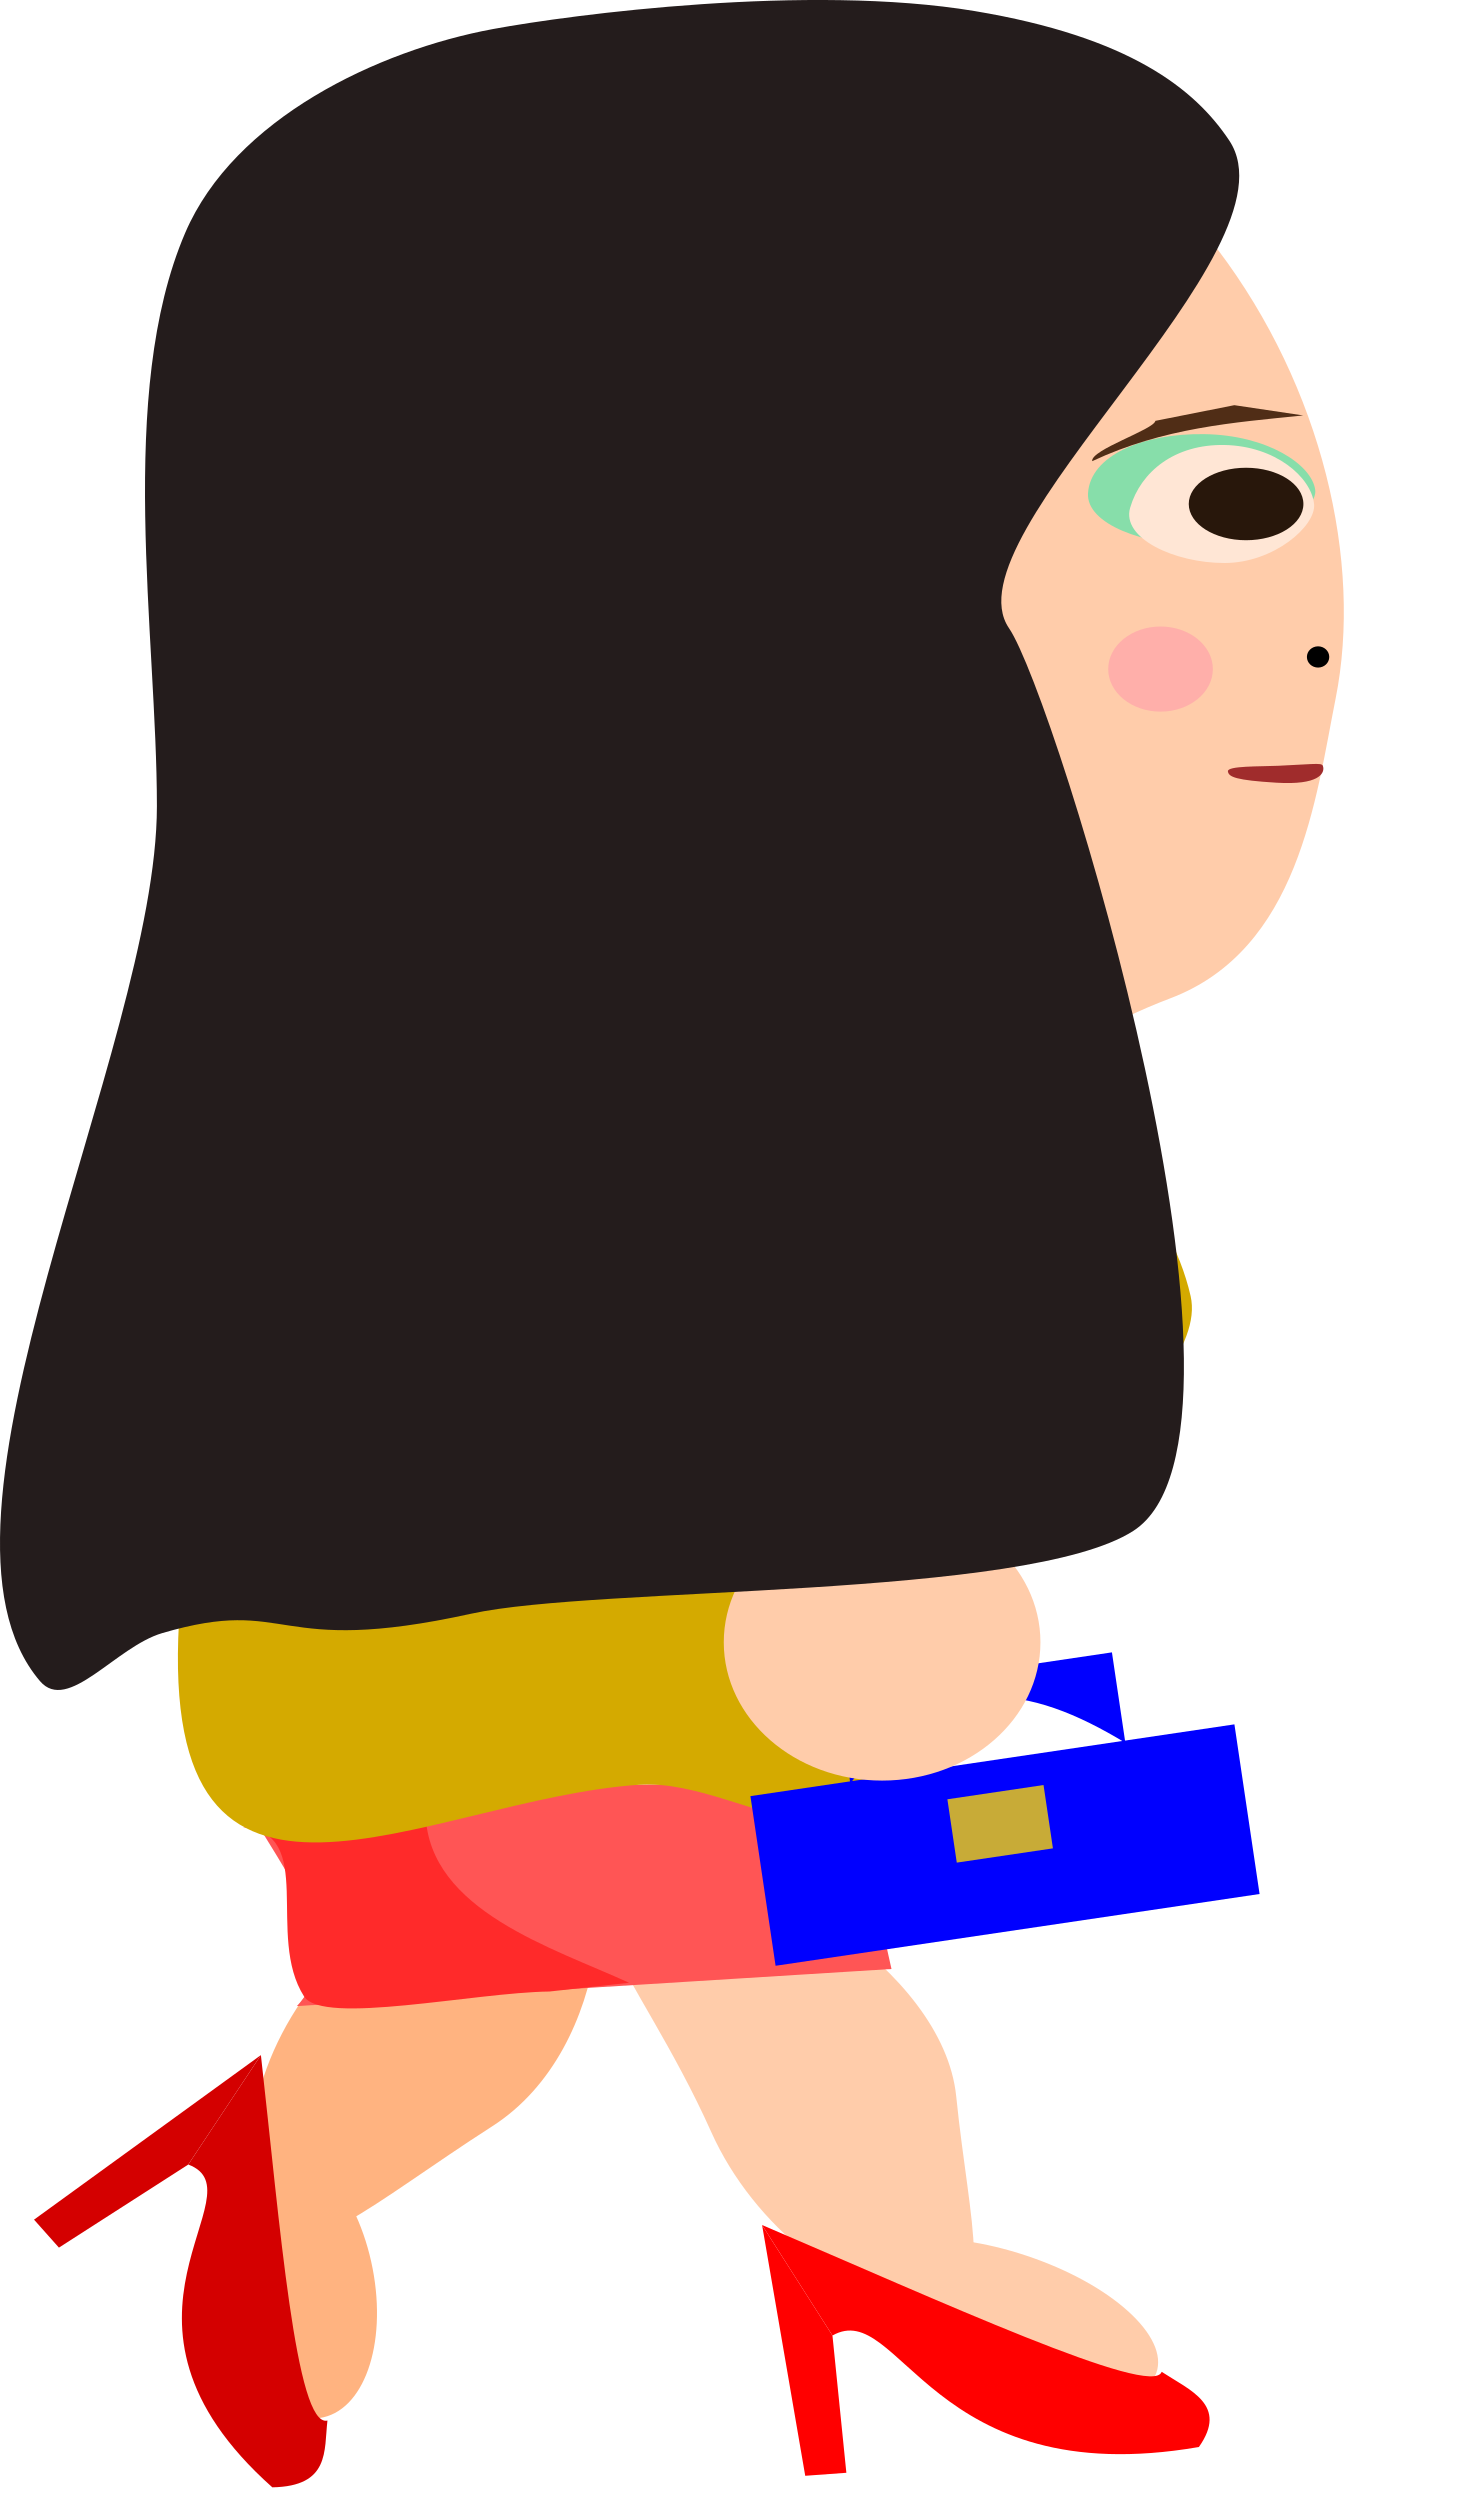
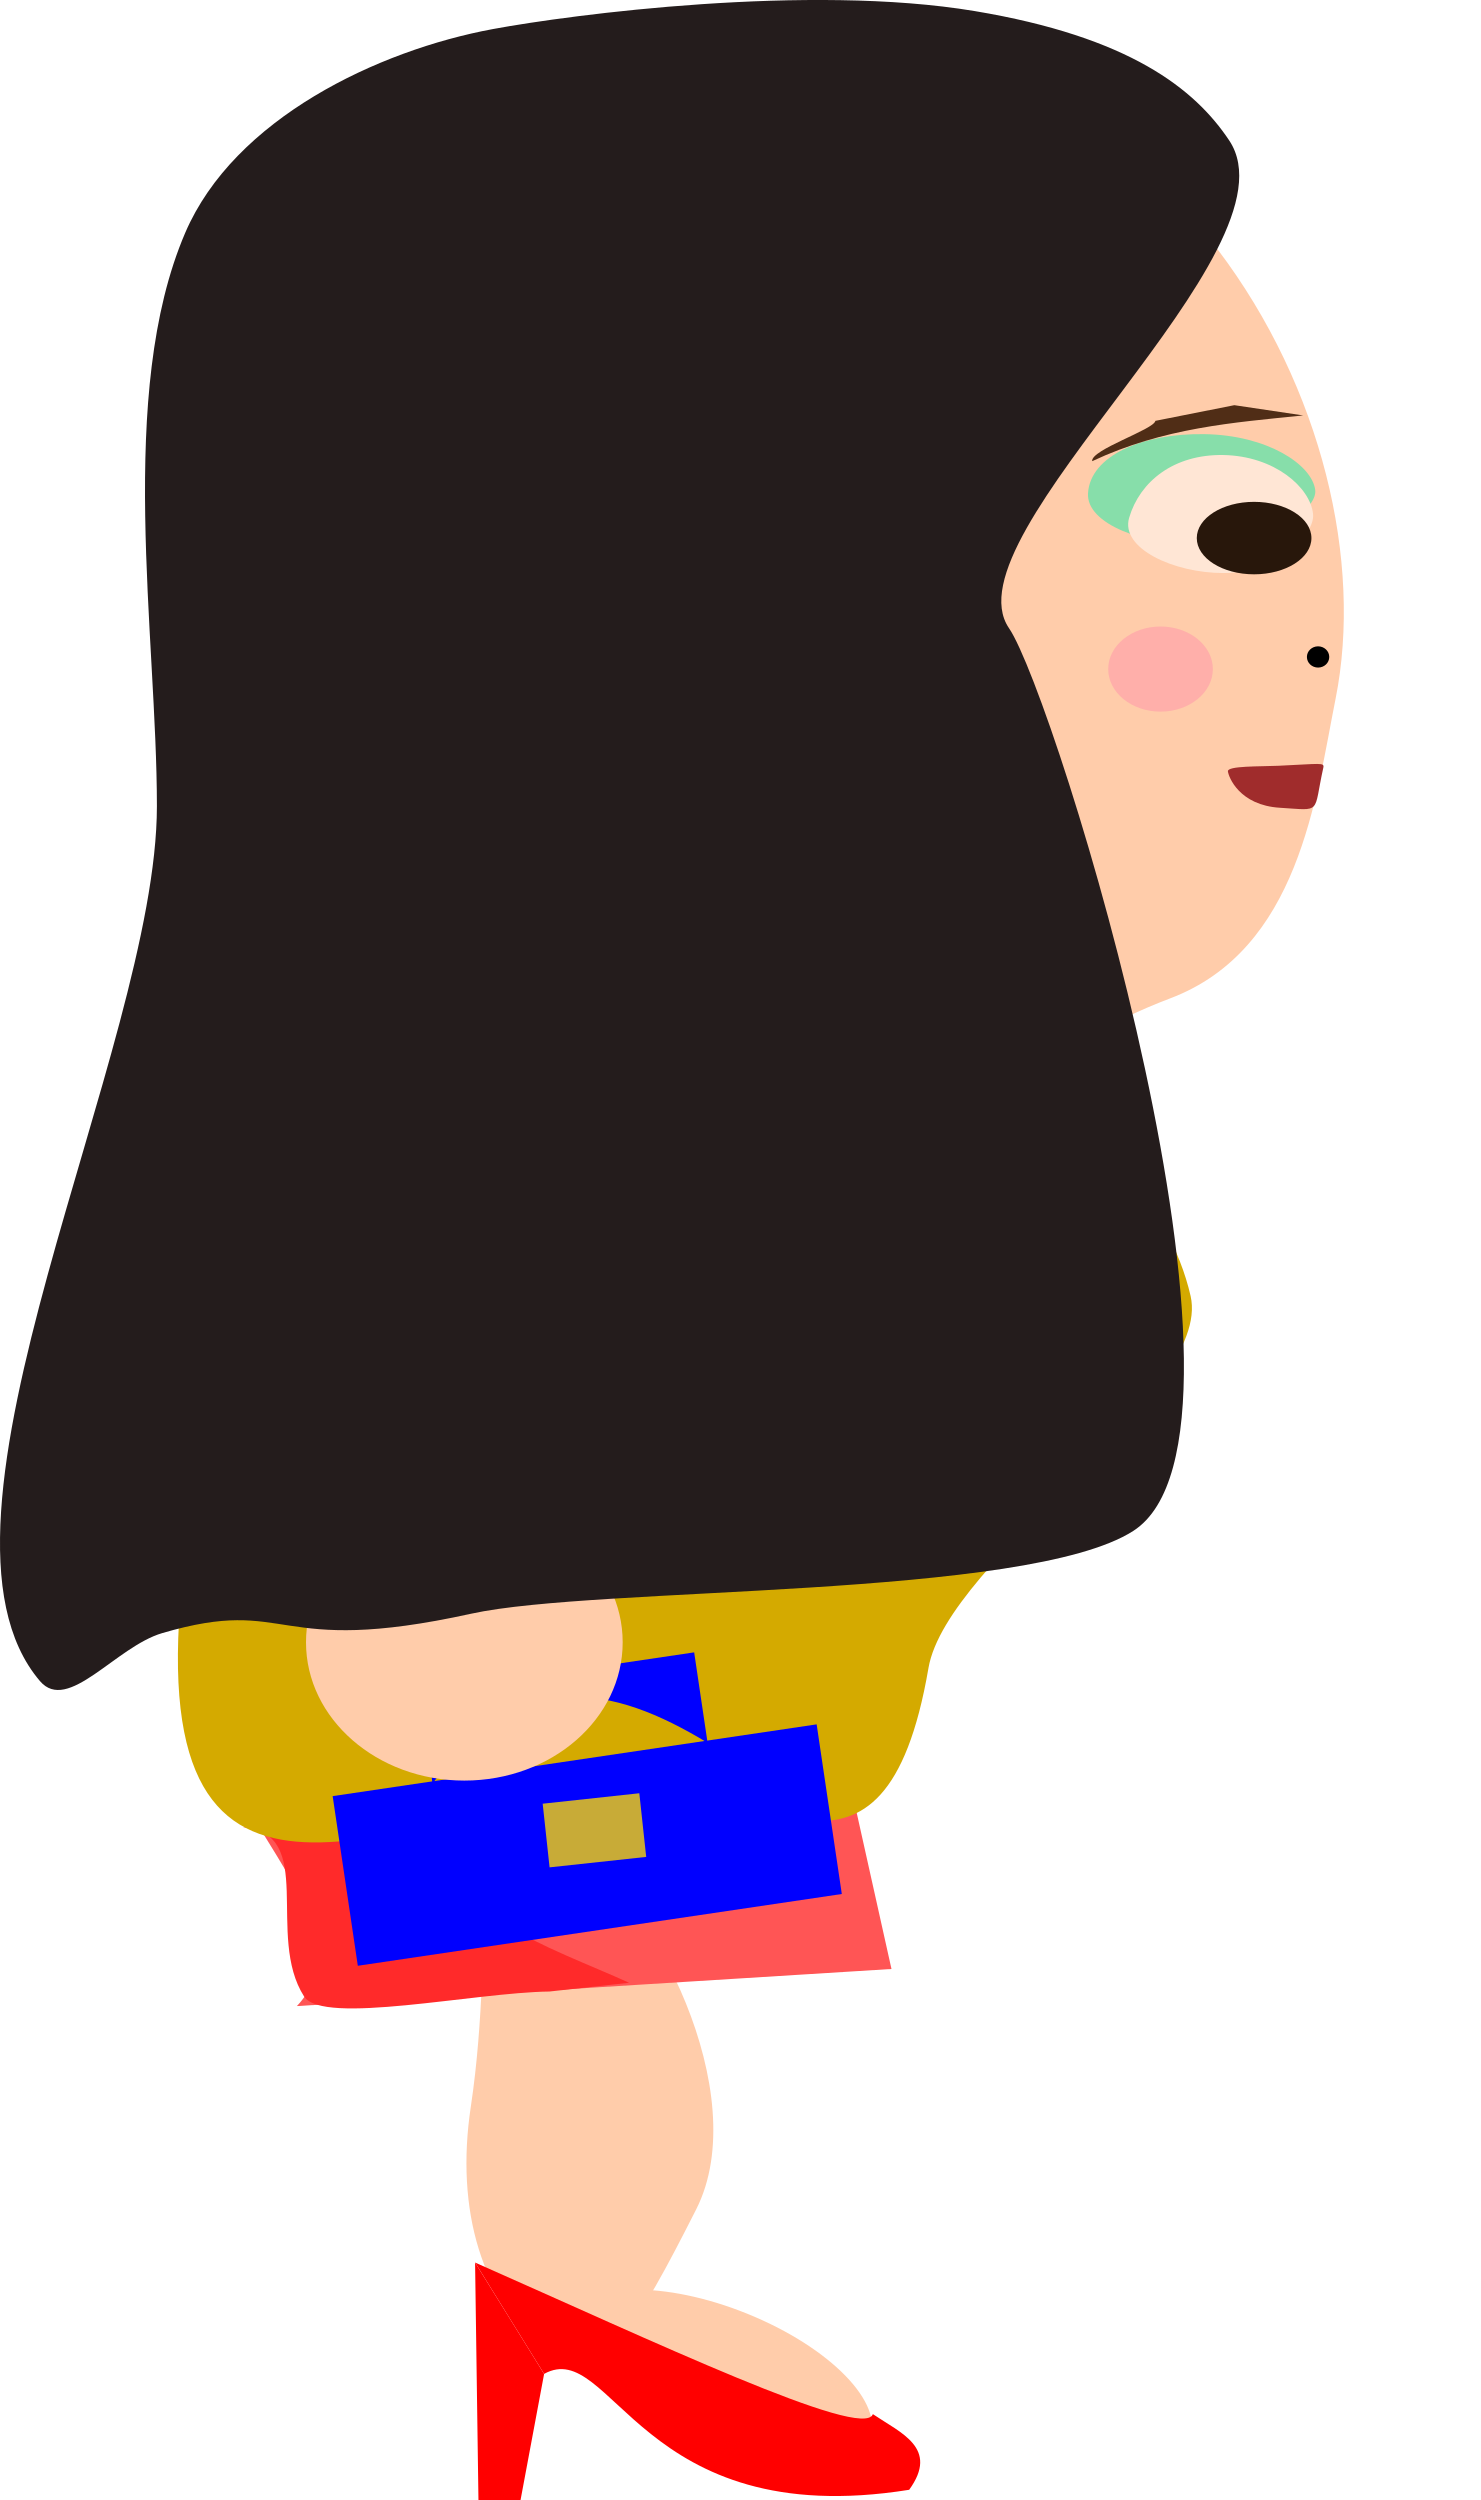
<svg xmlns="http://www.w3.org/2000/svg" width="135mm" height="228mm" viewBox="0 0 135 228" version="1.1" id="svg5">
  <defs id="defs2" />
  <g id="layer1">
-     <path id="path3563" style="fill:#ffccaa;stroke-width:0.265" d="m 64.864,194.435 c 3.867,8.643 12.562,15.429 20.249,16.06 5.911,0.485 3.285,-7.545 2.095,-19.297 -1.19,-11.752 -19.035,-21.97 -26.719,-21.319 -12.179,1.032 -2.454,9.294 4.375,24.556 z" />
-     <path id="path3563-9" style="fill:#ffb380;stroke-width:0.265" d="m 29.781,179.568 c -6.552,7.384 -8.683,17.248 -5.218,23.111 2.664,4.508 9.267,-1.656 20.343,-8.771 11.076,-7.114 11.754,-25.386 7.012,-30.564 -7.515,-8.207 -10.567,3.185 -22.137,16.223 z" />
-     <ellipse style="fill:#ffb380;fill-opacity:1;stroke-width:0.265" id="path5733-7" cx="-209.884" cy="13.338" rx="12.857" ry="7.368" transform="matrix(-0.1900802,-0.9817686,-0.9903823,0.138358,0,0)" />
+     <path id="path3563" style="fill:#ffccaa;stroke-width:0.265" d="m 42.934,192.161 c -1.41,9.363 0.965,17.666 7.095,22.347 4.714,3.6 8.118,-2.474 13.461,-13.009 5.343,-10.535 -4.162,-28.769 -10.983,-32.37 -10.809,-5.706 -7.083,6.498 -9.573,23.032 z" />
    <path id="rect3235" style="fill:#ff5555;stroke-width:0.265" d="m 77.538,162.668 -55.933,0.228 c 2.771,6.23 10.894,14.341 5.469,20.058 l 54.229,-3.383 z" />
-     <path id="rect4517-0" style="fill:#d40000;stroke-width:0.265" d="m 29.864,220.753 c -2.877,0.718 -4.348,-18.042 -6.07,-33.33 l -6.623,9.981 c 6.753,2.563 -9.636,14.04 7.665,29.441 5.27,-0.097 4.71,-3.331 5.027,-6.093 z" />
    <path id="rect5919" style="fill:#ff2a2a;stroke-width:0.265" d="m 38.816,165.523 -16.672,1.142 c 6.776,0.464 2.038,9.866 5.589,15.414 1.7,2.657 15.554,-0.369 22.378,-0.452 l 7.261,-0.799 c -6.896,-3.165 -18.221,-6.565 -18.555,-15.304 z" />
    <path id="path6843" style="fill:#d4aa00;stroke-width:0.265" d="m 84.676,152.129 c -4.06,23.632 -15.969,9.93 -26.416,10.642 -19.519,1.331 -43.793,17.635 -41.936,-14.865 1.868,-32.688 23.144,-63.504 42.694,-64.603 18.61,-1.046 45.792,18.247 49.566,34.897 2.023,8.923 -22.204,24.006 -23.909,33.929 z" />
    <path id="path31-6" style="fill:#ffccaa;fill-opacity:1;fill-rule:evenodd;stroke-width:0.357" d="m 24.321,51.616 c 0.961,52.306 -9.379,25.229 33.883,43.862 9.279,3.996 14.178,-0.301 19.216,-0.089 5.041,0.212 10.221,4.932 15.511,2.413 3.808,-1.814 8.271,-4.664 13.783,-6.748 11.76,-4.446 13.288,-18.293 15.092,-27.331 C 126.781,38.794 106.974,0.055 65.258,1.632 27.148,3.073 23.589,11.792 24.321,51.616 Z" />
    <path id="path8548" style="fill:#aa8800;stroke-width:0.265" d="m 74.945,124.168 c 0,14.094 10.776,13.568 9.101,13.568 -1.675,1e-5 -13.083,6.826 -13.083,-7.268 0,-14.094 1.737,-18.736 3.413,-18.736 1.675,4e-5 0.569,-1.657 0.569,12.437 z" />
-     <ellipse style="fill:#ffccaa;fill-opacity:1;stroke-width:0.148" id="path9819-9-5" cx="80.661" cy="137.701" rx="6.056" ry="4.554" />
+     <ellipse style="fill:#ffccaa;fill-opacity:1;stroke-width:0.148" id="path9819-9-5" cx="42.561" cy="137.701" rx="6.056" ry="4.554" />
    <path id="path2169-5-4-0-7" style="fill:#87deaa;stroke-width:0.456" d="m 99.226,44.994 c -0.164,2.776 5.039,4.761 10.619,4.761 5.58,0 10.358,-3.207 10.103,-5.081 -0.314,-2.306 -4.352,-4.989 -10.103,-5.081 -5.618,-0.09 -10.416,1.948 -10.619,5.401 z" />
-     <path id="rect5476-5" style="fill:#d40000;stroke-width:0.265" d="m 17.171,197.405 6.623,-9.981 -20.691,15.008 2.271,2.551 z" />
    <path id="rect1430" style="fill:#502d16;stroke-width:0.148" d="m 105.37,38.381 7.2,-1.429 6.284,0.936 c -6.377,0.649 -12.745,1.116 -19.247,4.172 -0.16,-1.039 5.659,-2.893 5.763,-3.679 z" />
-     <path id="path2169-5-4-0" style="fill:#ffe6d5;stroke-width:0.456" d="m 103.07,46.304 c -0.823,2.798 4.079,5.042 8.596,5.042 4.517,0 8.385,-3.396 8.178,-5.381 -0.254,-2.442 -3.522,-5.296 -8.178,-5.381 -4.516,-0.082 -7.622,2.409 -8.596,5.72 z" />
-     <path id="path3219-1" style="fill:#a02c2c;stroke-width:0.48" d="m 120.686,70.016 c 0.06,0.512 -0.39,1.602 -4.267,1.367 -3.72,-0.225 -4.374,-0.524 -4.434,-1.037 -0.06,-0.512 2.925,-0.432 4.584,-0.507 3.882,-0.175 4.058,-0.335 4.118,0.177 z" />
-     <ellipse style="fill:#28170b;stroke-width:0.286" id="path2169" ry="3.305" rx="5.228" cy="45.964" cx="113.642" />
+     <path id="path2169-5-4-0" style="fill:#ffe6d5;stroke-width:0.456" d="m 102.978,47.219 c -0.823,2.798 4.079,5.042 8.596,5.042 4.517,0 8.385,-3.396 8.178,-5.381 -0.254,-2.442 -3.522,-5.296 -8.178,-5.381 -4.516,-0.082 -7.622,2.409 -8.596,5.72 z" />
+     <path id="path3219-1" style="fill:#a02c2c;stroke-width:0.48" d="m 120.686,70.016 c -0.946,4.262 -0.07,3.888 -3.947,3.653 -3.72,-0.225 -4.694,-2.81 -4.754,-3.323 -0.06,-0.512 2.925,-0.432 4.584,-0.507 3.882,-0.175 4.23,-0.327 4.118,0.177 z" />
+     <ellipse style="fill:#28170b;stroke-width:0.286" id="path2169" ry="3.305" rx="5.228" cy="49.073" cx="114.374" />
    <ellipse style="fill:#000000;fill-opacity:0.998;stroke-width:0.434" id="path31470" cx="120.209" cy="59.914" rx="1.019" ry="0.969" />
    <ellipse style="fill:#ffaaaa;fill-opacity:0.831;stroke-width:0.265" id="path2420" cx="-105.841" cy="61.019" rx="4.773" ry="3.883" transform="scale(-1,1)" />
-     <ellipse style="fill:#ffccaa;fill-opacity:1;stroke-width:0.265" id="path5733" cx="-177.198" cy="169.727" rx="14.74" ry="6.462" transform="matrix(-0.9415575,-0.3368524,-0.4442112,0.8959221,0,0)" />
-     <path id="rect4517" style="fill:#ff0000;stroke-width:0.265" d="m 105.944,216.309 c -0.817,2.45 -20.293,-6.483 -36.442,-13.386 l 6.418,10.077 c 6.15,-3.49 8.858,14.405 33.418,10.168 2.709,-3.841 -0.811,-5.16 -3.393,-6.859 z" />
-     <path id="rect5476" style="fill:#ff0000;stroke-width:0.265" d="m 75.92,213 -6.418,-10.077 3.935,22.869 3.751,-0.274 z" />
-     <rect style="fill:#0000ff;fill-opacity:1;stroke-width:0.265" id="rect7328" width="44.623" height="15.641" x="43.671" y="172.073" transform="rotate(-8.434543)" />
-     <rect style="fill:#c8ab37;fill-opacity:1;stroke-width:0.265" id="rect7450" width="8.864" height="5.839" x="61.398" y="174.993" transform="rotate(-8.434543)" />
-     <path id="rect7572" style="fill:#0000ff;stroke-width:0.265" d="m 76.617,154.371 24.791,-3.676 1.224,8.252 C 93.965,153.679 85.458,151.868 77.538,162.668 Z" />
-     <ellipse style="fill:#ffccaa;fill-opacity:1;stroke-width:0.381" id="path9819-5" cx="80.448" cy="149.778" rx="14.44" ry="12.611" />
+     <ellipse style="fill:#ffccaa;fill-opacity:1;stroke-width:0.265" id="path5733" cx="-166.378" cy="174.439" rx="14.74" ry="6.462" transform="matrix(-0.9184342,-0.3955738,-0.4998402,0.8661176,0,0)" />
+     <path id="rect4517" style="fill:#ff0000;stroke-width:0.265" d="m 79.605,220.17 c -0.846,2.44 -20.213,-6.727 -36.278,-13.825 l 6.296,10.154 c 6.192,-3.416 8.684,14.511 33.293,10.57 2.756,-3.808 -0.749,-5.17 -3.311,-6.9 z" />
+     <path id="rect5476" style="fill:#ff0000;stroke-width:0.265" d="m 49.623,216.5 -6.296,-10.154 0.309,21.727 3.676,0.794 z" />
+     <rect style="fill:#0000ff;fill-opacity:1;stroke-width:0.265" id="rect7328" width="44.623" height="15.641" x="5.983" y="166.485" transform="rotate(-8.434543)" />
+     <rect style="fill:#c8ab37;fill-opacity:1;stroke-width:0.265" id="rect7450" width="8.864" height="5.839" x="31.512" y="168.867" transform="rotate(-6.174732)" />
+     <path id="rect7572" style="fill:#0000ff;stroke-width:0.265" d="m 38.517,154.371 24.791,-3.676 1.224,8.252 C 55.865,153.679 47.358,151.868 39.438,162.668 Z" />
+     <ellipse style="fill:#ffccaa;fill-opacity:1;stroke-width:0.381" id="path9819-5" cx="42.348" cy="149.778" rx="14.44" ry="12.611" />
    <path id="path1496" style="fill:#241c1c;stroke-width:0.265" d="m 92.022,57.292 c 4.231,6.175 25.063,73.521 11.33,82.33 -9.73,6.242 -48.863,5.013 -60.375,7.547 -18.303,4.03 -16.359,-1.702 -28.184,1.771 -4.236,1.244 -8.601,7.356 -11.145,4.379 -12.363,-14.468 10.662,-57.696 10.662,-79.801 0,-15.589 -3.708,-37.628 2.583,-52.289 4.464,-10.404 17.575,-16.64 28.074,-18.581 7.217,-1.335 28.816,-4.157 43.913,-1.64 14.132,2.355 20.088,7.091 23.229,11.809 6.689,10.044 -25.931,35.947 -20.087,44.475 z" />
  </g>
</svg>
